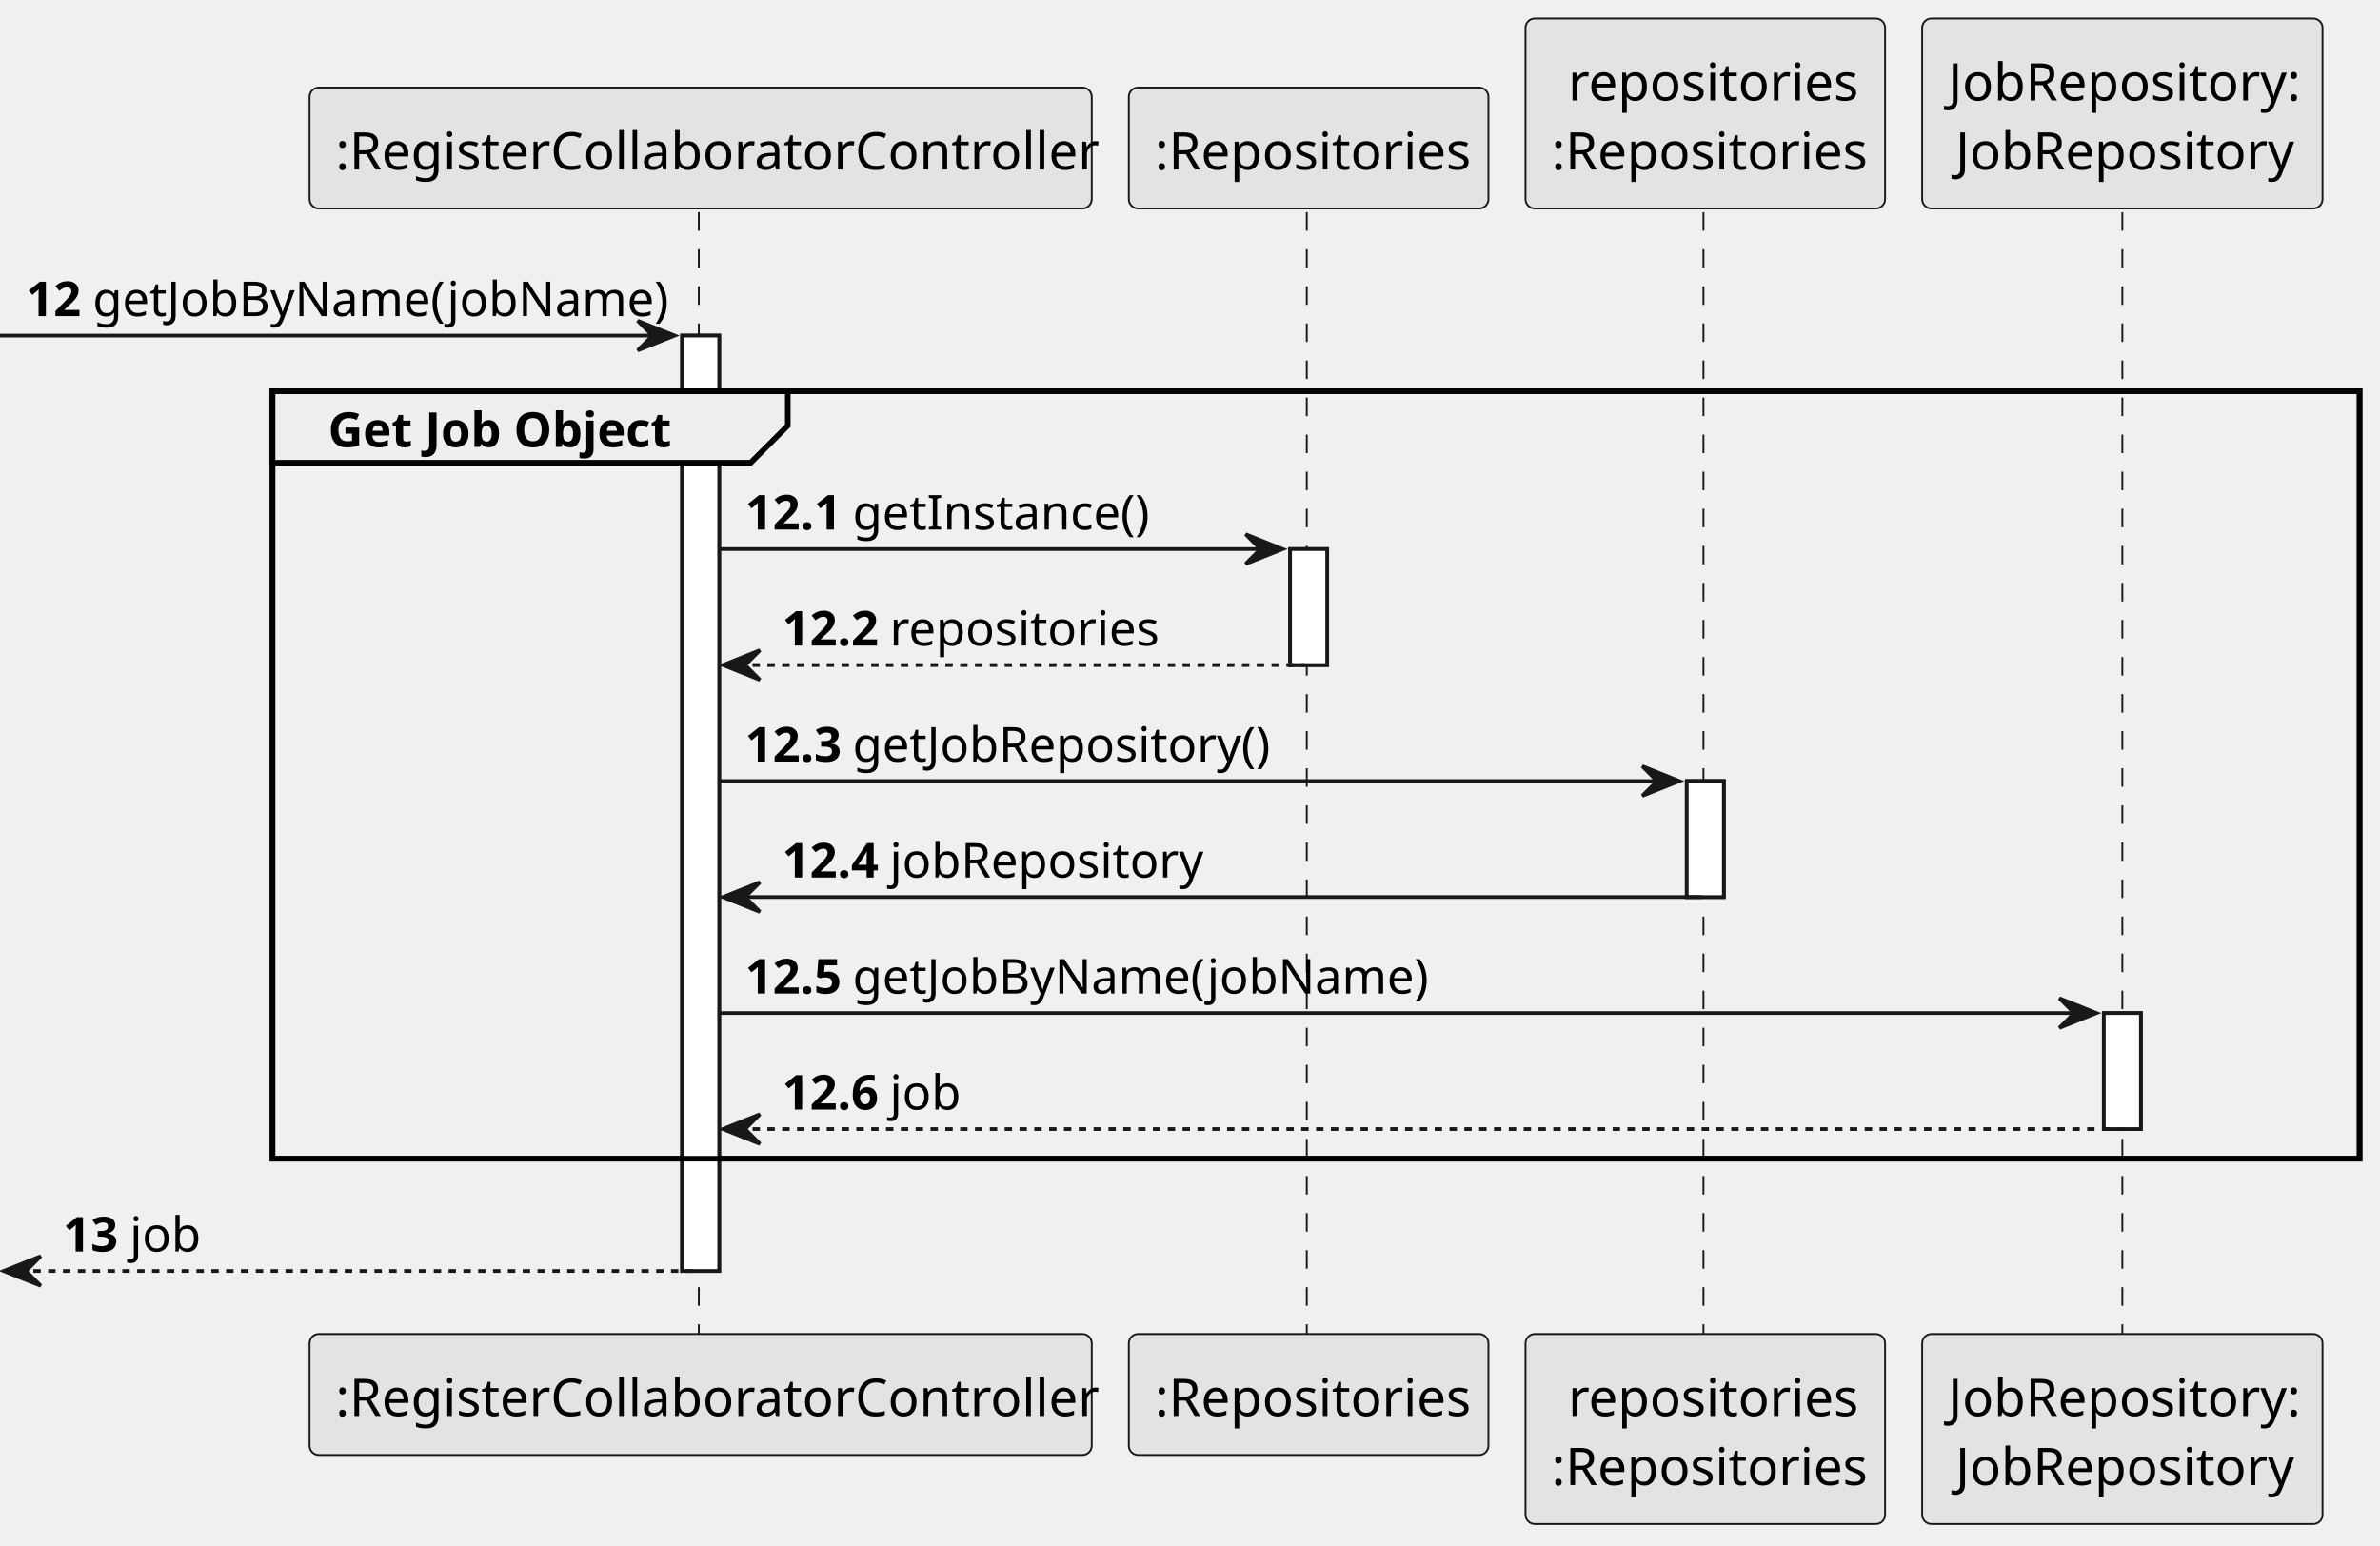
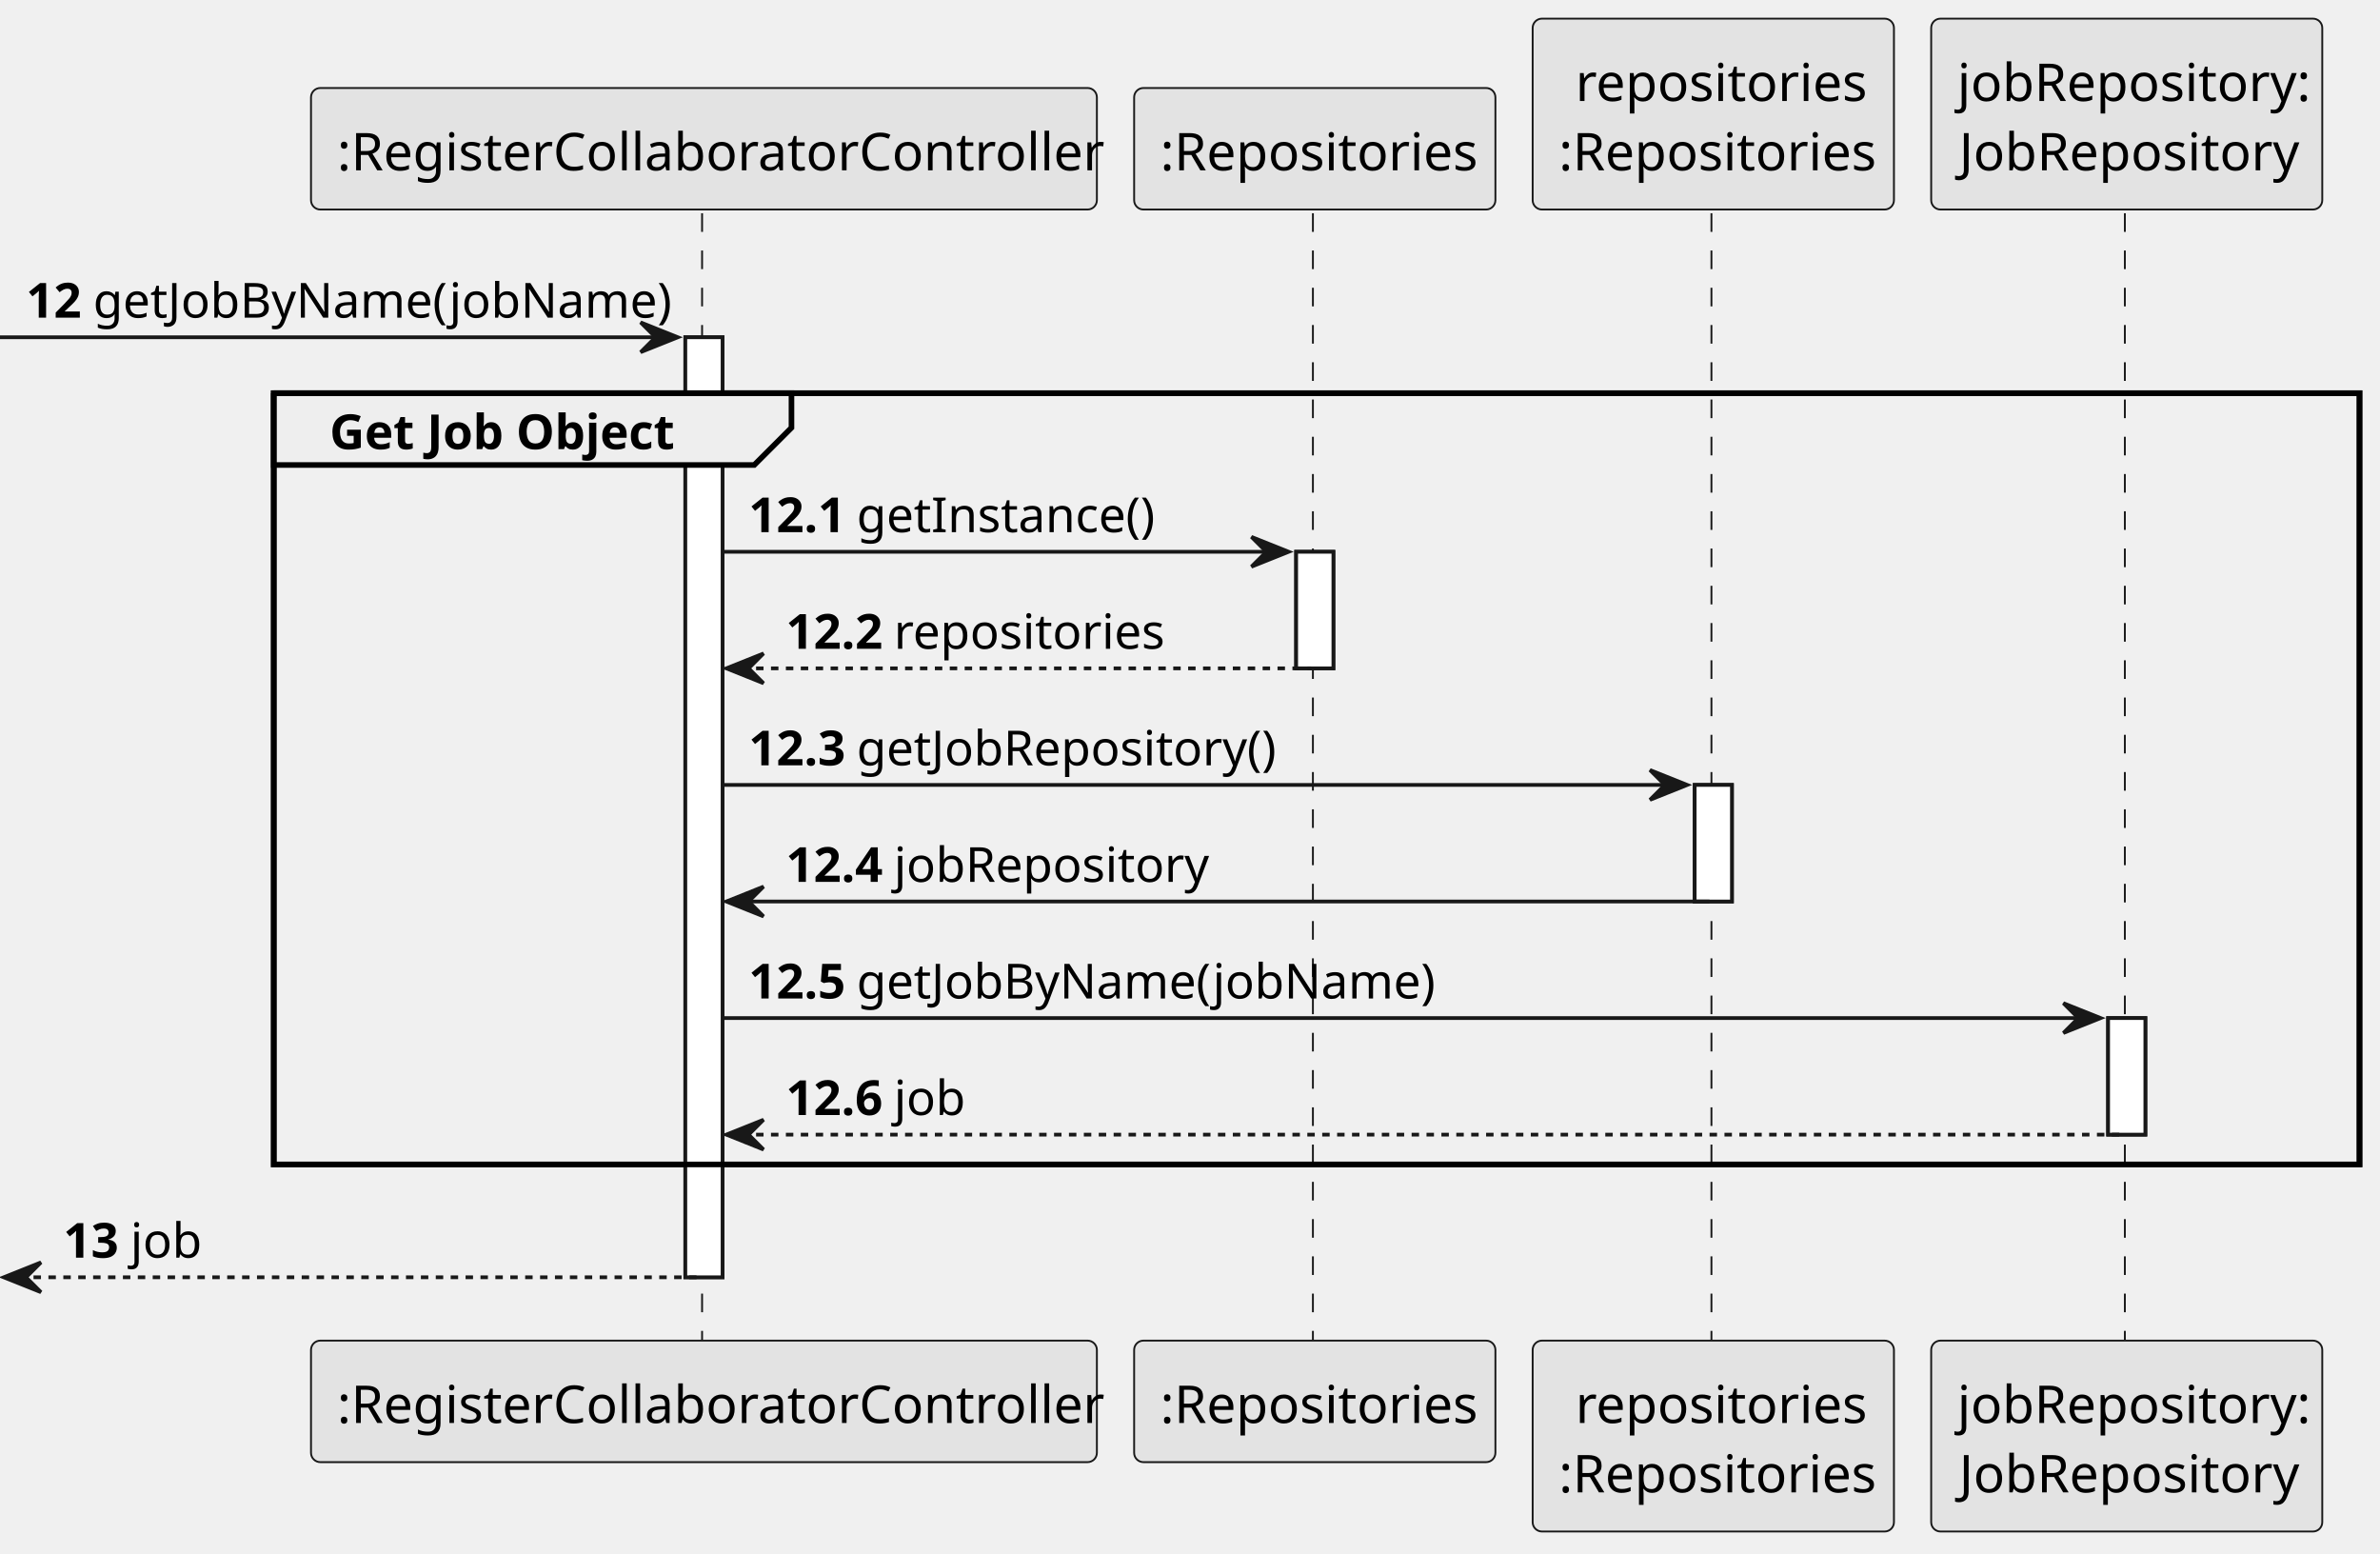
- <svg xmlns="http://www.w3.org/2000/svg" contentStyleType="text/css" height="417px" preserveAspectRatio="none" style="width:642px;height:417px;background:#FFFFFF;" version="1.1" viewBox="0 0 642 417" width="642px" zoomAndPan="magnify">
+ <svg xmlns="http://www.w3.org/2000/svg" contentStyleType="text/css" height="417px" preserveAspectRatio="none" style="width:639px;height:417px;background:#FFFFFF;" version="1.1" viewBox="0 0 639 417" width="639px" zoomAndPan="magnify">
  <defs />
  <g>
    <rect fill="#FFFFFF" height="252.328" style="stroke:#181818;stroke-width:1.0;" width="10" x="184" y="90.533" />
    <rect fill="#FFFFFF" height="31.291" style="stroke:#181818;stroke-width:1.0;" width="10" x="348" y="148.115" />
    <rect fill="#FFFFFF" height="31.291" style="stroke:#181818;stroke-width:1.0;" width="10" x="455" y="210.697" />
-     <rect fill="#FFFFFF" height="31.291" style="stroke:#181818;stroke-width:1.0;" width="10" x="567.5" y="273.279" />
-     <rect fill="none" height="207.037" style="stroke:#000000;stroke-width:1.5;" width="563" x="73.5" y="105.533" />
+     <rect fill="#FFFFFF" height="31.291" style="stroke:#181818;stroke-width:1.0;" width="10" x="566" y="273.279" />
+     <rect fill="none" height="207.037" style="stroke:#000000;stroke-width:1.5;" width="560" x="73.5" y="105.533" />
    <line style="stroke:#181818;stroke-width:0.5;stroke-dasharray:5.0,5.0;" x1="188.5" x2="188.5" y1="57.242" y2="360.861" />
    <line style="stroke:#181818;stroke-width:0.5;stroke-dasharray:5.0,5.0;" x1="352.5" x2="352.5" y1="57.242" y2="360.861" />
    <line style="stroke:#181818;stroke-width:0.5;stroke-dasharray:5.0,5.0;" x1="459.5" x2="459.5" y1="57.242" y2="360.861" />
-     <line style="stroke:#181818;stroke-width:0.5;stroke-dasharray:5.0,5.0;" x1="572.5" x2="572.5" y1="57.242" y2="360.861" />
+     <line style="stroke:#181818;stroke-width:0.5;stroke-dasharray:5.0,5.0;" x1="570.5" x2="570.5" y1="57.242" y2="360.861" />
    <rect fill="#E3E3E3" height="32.621" rx="2.5" ry="2.5" style="stroke:#181818;stroke-width:0.5;" width="211" x="83.5" y="23.621" />
    <text fill="#000000" font-family="sans-serif" font-size="14" lengthAdjust="spacing" textLength="197" x="90.5" y="45.728">:RegisterCollaboratorController</text>
    <rect fill="#E3E3E3" height="32.621" rx="2.5" ry="2.5" style="stroke:#181818;stroke-width:0.5;" width="211" x="83.5" y="359.861" />
    <text fill="#000000" font-family="sans-serif" font-size="14" lengthAdjust="spacing" textLength="197" x="90.5" y="381.969">:RegisterCollaboratorController</text>
    <rect fill="#E3E3E3" height="32.621" rx="2.5" ry="2.5" style="stroke:#181818;stroke-width:0.5;" width="97" x="304.5" y="23.621" />
    <text fill="#000000" font-family="sans-serif" font-size="14" lengthAdjust="spacing" textLength="83" x="311.5" y="45.728">:Repositories</text>
    <rect fill="#E3E3E3" height="32.621" rx="2.5" ry="2.5" style="stroke:#181818;stroke-width:0.5;" width="97" x="304.5" y="359.861" />
    <text fill="#000000" font-family="sans-serif" font-size="14" lengthAdjust="spacing" textLength="83" x="311.5" y="381.969">:Repositories</text>
    <rect fill="#E3E3E3" height="51.242" rx="2.5" ry="2.5" style="stroke:#181818;stroke-width:0.5;" width="97" x="411.5" y="5" />
    <text fill="#000000" font-family="sans-serif" font-size="14" lengthAdjust="spacing" textLength="74" x="423" y="27.107">repositories</text>
    <text fill="#000000" font-family="sans-serif" font-size="14" lengthAdjust="spacing" textLength="83" x="418.5" y="45.728">:Repositories</text>
    <rect fill="#E3E3E3" height="51.242" rx="2.5" ry="2.5" style="stroke:#181818;stroke-width:0.5;" width="97" x="411.5" y="359.861" />
    <text fill="#000000" font-family="sans-serif" font-size="14" lengthAdjust="spacing" textLength="74" x="423" y="381.969">repositories</text>
    <text fill="#000000" font-family="sans-serif" font-size="14" lengthAdjust="spacing" textLength="83" x="418.5" y="400.59">:Repositories</text>
-     <rect fill="#E3E3E3" height="51.242" rx="2.5" ry="2.5" style="stroke:#181818;stroke-width:0.5;" width="108" x="518.5" y="5" />
-     <text fill="#000000" font-family="sans-serif" font-size="14" lengthAdjust="spacing" textLength="94" x="525.5" y="27.107">JobRepository:</text>
-     <text fill="#000000" font-family="sans-serif" font-size="14" lengthAdjust="spacing" textLength="90" x="527.5" y="45.728">JobRepository</text>
-     <rect fill="#E3E3E3" height="51.242" rx="2.5" ry="2.5" style="stroke:#181818;stroke-width:0.5;" width="108" x="518.5" y="359.861" />
-     <text fill="#000000" font-family="sans-serif" font-size="14" lengthAdjust="spacing" textLength="94" x="525.5" y="381.969">JobRepository:</text>
-     <text fill="#000000" font-family="sans-serif" font-size="14" lengthAdjust="spacing" textLength="90" x="527.5" y="400.59">JobRepository</text>
+     <rect fill="#E3E3E3" height="51.242" rx="2.5" ry="2.5" style="stroke:#181818;stroke-width:0.5;" width="105" x="518.5" y="5" />
+     <text fill="#000000" font-family="sans-serif" font-size="14" lengthAdjust="spacing" textLength="91" x="525.5" y="27.107">jobRepository:</text>
+     <text fill="#000000" font-family="sans-serif" font-size="14" lengthAdjust="spacing" textLength="90" x="526" y="45.728">JobRepository</text>
+     <rect fill="#E3E3E3" height="51.242" rx="2.5" ry="2.5" style="stroke:#181818;stroke-width:0.5;" width="105" x="518.5" y="359.861" />
+     <text fill="#000000" font-family="sans-serif" font-size="14" lengthAdjust="spacing" textLength="91" x="525.5" y="381.969">jobRepository:</text>
+     <text fill="#000000" font-family="sans-serif" font-size="14" lengthAdjust="spacing" textLength="90" x="526" y="400.59">JobRepository</text>
    <rect fill="#FFFFFF" height="252.328" style="stroke:#181818;stroke-width:1.0;" width="10" x="184" y="90.533" />
    <rect fill="#FFFFFF" height="31.291" style="stroke:#181818;stroke-width:1.0;" width="10" x="348" y="148.115" />
    <rect fill="#FFFFFF" height="31.291" style="stroke:#181818;stroke-width:1.0;" width="10" x="455" y="210.697" />
-     <rect fill="#FFFFFF" height="31.291" style="stroke:#181818;stroke-width:1.0;" width="10" x="567.5" y="273.279" />
+     <rect fill="#FFFFFF" height="31.291" style="stroke:#181818;stroke-width:1.0;" width="10" x="566" y="273.279" />
    <polygon fill="#181818" points="172,86.533,182,90.533,172,94.533,176,90.533" style="stroke:#181818;stroke-width:1.0;" />
    <line style="stroke:#181818;stroke-width:1.0;" x1="0" x2="178" y1="90.533" y2="90.533" />
    <text fill="#000000" font-family="sans-serif" font-size="13" font-weight="bold" lengthAdjust="spacing" textLength="14" x="7" y="85.27">12</text>
    <text fill="#000000" font-family="sans-serif" font-size="13" lengthAdjust="spacing" textLength="147" x="25" y="85.27">getJobByName(jobName)</text>
    <path d="M73.5,105.533 L212.5,105.533 L212.5,114.824 L202.5,124.824 L73.5,124.824 L73.5,105.533 " fill="#EEEEEE" style="stroke:#000000;stroke-width:1.5;" />
-     <rect fill="none" height="207.037" style="stroke:#000000;stroke-width:1.5;" width="563" x="73.5" y="105.533" />
+     <rect fill="none" height="207.037" style="stroke:#000000;stroke-width:1.5;" width="560" x="73.5" y="105.533" />
    <text fill="#000000" font-family="sans-serif" font-size="13" font-weight="bold" lengthAdjust="spacing" textLength="94" x="88.5" y="120.561">Get Job Object</text>
    <polygon fill="#181818" points="336,144.115,346,148.115,336,152.115,340,148.115" style="stroke:#181818;stroke-width:1.0;" />
    <line style="stroke:#181818;stroke-width:1.0;" x1="194" x2="342" y1="148.115" y2="148.115" />
    <text fill="#000000" font-family="sans-serif" font-size="13" font-weight="bold" lengthAdjust="spacing" textLength="25" x="201" y="142.852">12.1</text>
    <text fill="#000000" font-family="sans-serif" font-size="13" lengthAdjust="spacing" textLength="75" x="230" y="142.852">getInstance()</text>
    <polygon fill="#181818" points="205,175.406,195,179.406,205,183.406,201,179.406" style="stroke:#181818;stroke-width:1.0;" />
    <line style="stroke:#181818;stroke-width:1.0;stroke-dasharray:2.0,2.0;" x1="199" x2="352" y1="179.406" y2="179.406" />
    <text fill="#000000" font-family="sans-serif" font-size="13" font-weight="bold" lengthAdjust="spacing" textLength="25" x="211" y="174.144">12.2</text>
    <text fill="#000000" font-family="sans-serif" font-size="13" lengthAdjust="spacing" textLength="67" x="240" y="174.144">repositories</text>
    <polygon fill="#181818" points="443,206.697,453,210.697,443,214.697,447,210.697" style="stroke:#181818;stroke-width:1.0;" />
    <line style="stroke:#181818;stroke-width:1.0;" x1="194" x2="449" y1="210.697" y2="210.697" />
    <text fill="#000000" font-family="sans-serif" font-size="13" font-weight="bold" lengthAdjust="spacing" textLength="25" x="201" y="205.435">12.3</text>
    <text fill="#000000" font-family="sans-serif" font-size="13" lengthAdjust="spacing" textLength="108" x="230" y="205.435">getJobRepository()</text>
    <polygon fill="#181818" points="205,237.988,195,241.988,205,245.988,201,241.988" style="stroke:#181818;stroke-width:1.0;" />
    <line style="stroke:#181818;stroke-width:1.0;" x1="199" x2="459" y1="241.988" y2="241.988" />
    <text fill="#000000" font-family="sans-serif" font-size="13" font-weight="bold" lengthAdjust="spacing" textLength="25" x="211" y="236.726">12.4</text>
    <text fill="#000000" font-family="sans-serif" font-size="13" lengthAdjust="spacing" textLength="79" x="240" y="236.726">jobRepository</text>
-     <polygon fill="#181818" points="555.5,269.279,565.5,273.279,555.5,277.279,559.5,273.279" style="stroke:#181818;stroke-width:1.0;" />
-     <line style="stroke:#181818;stroke-width:1.0;" x1="194" x2="561.5" y1="273.279" y2="273.279" />
+     <polygon fill="#181818" points="554,269.279,564,273.279,554,277.279,558,273.279" style="stroke:#181818;stroke-width:1.0;" />
+     <line style="stroke:#181818;stroke-width:1.0;" x1="194" x2="560" y1="273.279" y2="273.279" />
    <text fill="#000000" font-family="sans-serif" font-size="13" font-weight="bold" lengthAdjust="spacing" textLength="25" x="201" y="268.017">12.5</text>
    <text fill="#000000" font-family="sans-serif" font-size="13" lengthAdjust="spacing" textLength="147" x="230" y="268.017">getJobByName(jobName)</text>
    <polygon fill="#181818" points="205,300.57,195,304.57,205,308.57,201,304.57" style="stroke:#181818;stroke-width:1.0;" />
-     <line style="stroke:#181818;stroke-width:1.0;stroke-dasharray:2.0,2.0;" x1="199" x2="571.5" y1="304.57" y2="304.57" />
+     <line style="stroke:#181818;stroke-width:1.0;stroke-dasharray:2.0,2.0;" x1="199" x2="570" y1="304.57" y2="304.57" />
    <text fill="#000000" font-family="sans-serif" font-size="13" font-weight="bold" lengthAdjust="spacing" textLength="25" x="211" y="299.308">12.6</text>
    <text fill="#000000" font-family="sans-serif" font-size="13" lengthAdjust="spacing" textLength="17" x="240" y="299.308">job</text>
    <polygon fill="#181818" points="11,338.861,1,342.861,11,346.861,7,342.861" style="stroke:#181818;stroke-width:1.0;" />
    <line style="stroke:#181818;stroke-width:1.0;stroke-dasharray:2.0,2.0;" x1="5" x2="188" y1="342.861" y2="342.861" />
    <text fill="#000000" font-family="sans-serif" font-size="13" font-weight="bold" lengthAdjust="spacing" textLength="14" x="17" y="337.599">13</text>
    <text fill="#000000" font-family="sans-serif" font-size="13" lengthAdjust="spacing" textLength="17" x="35" y="337.599">job</text>
  </g>
</svg>
